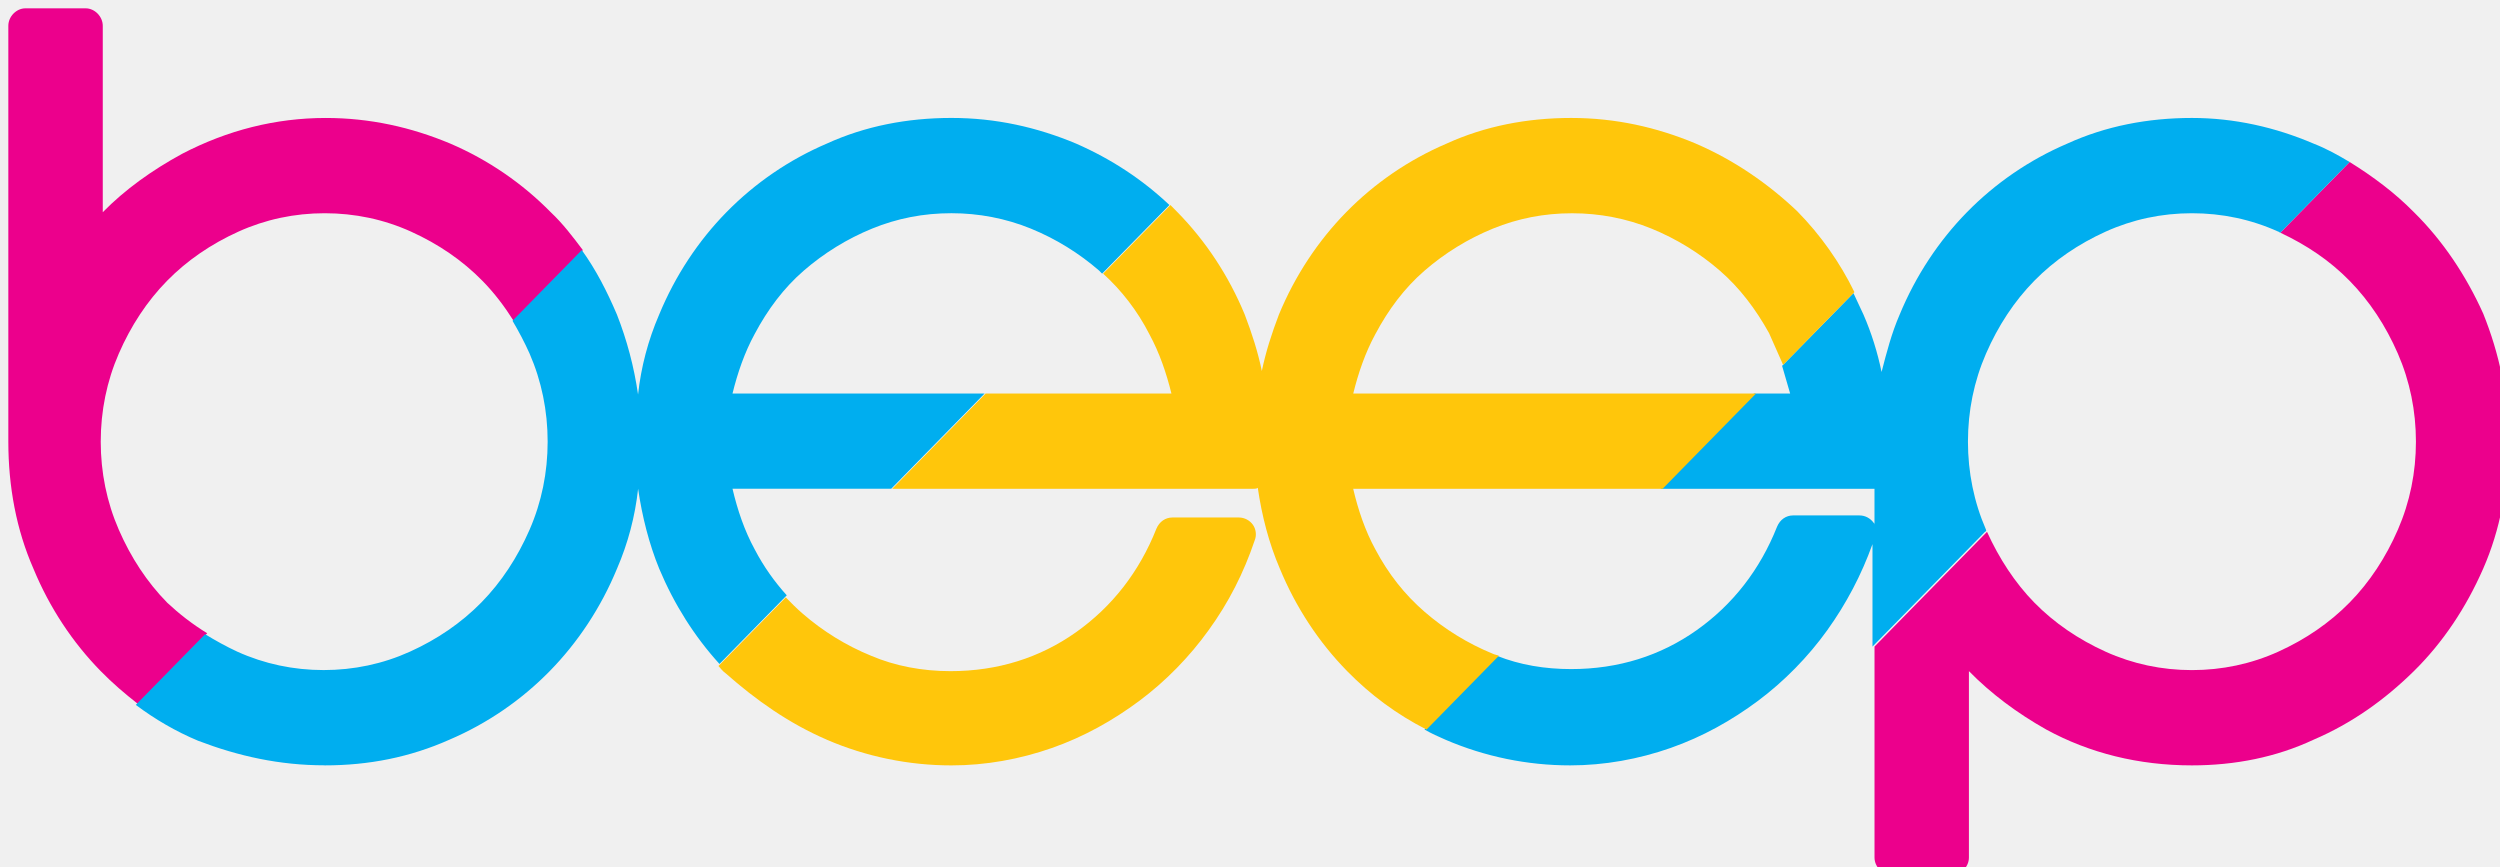
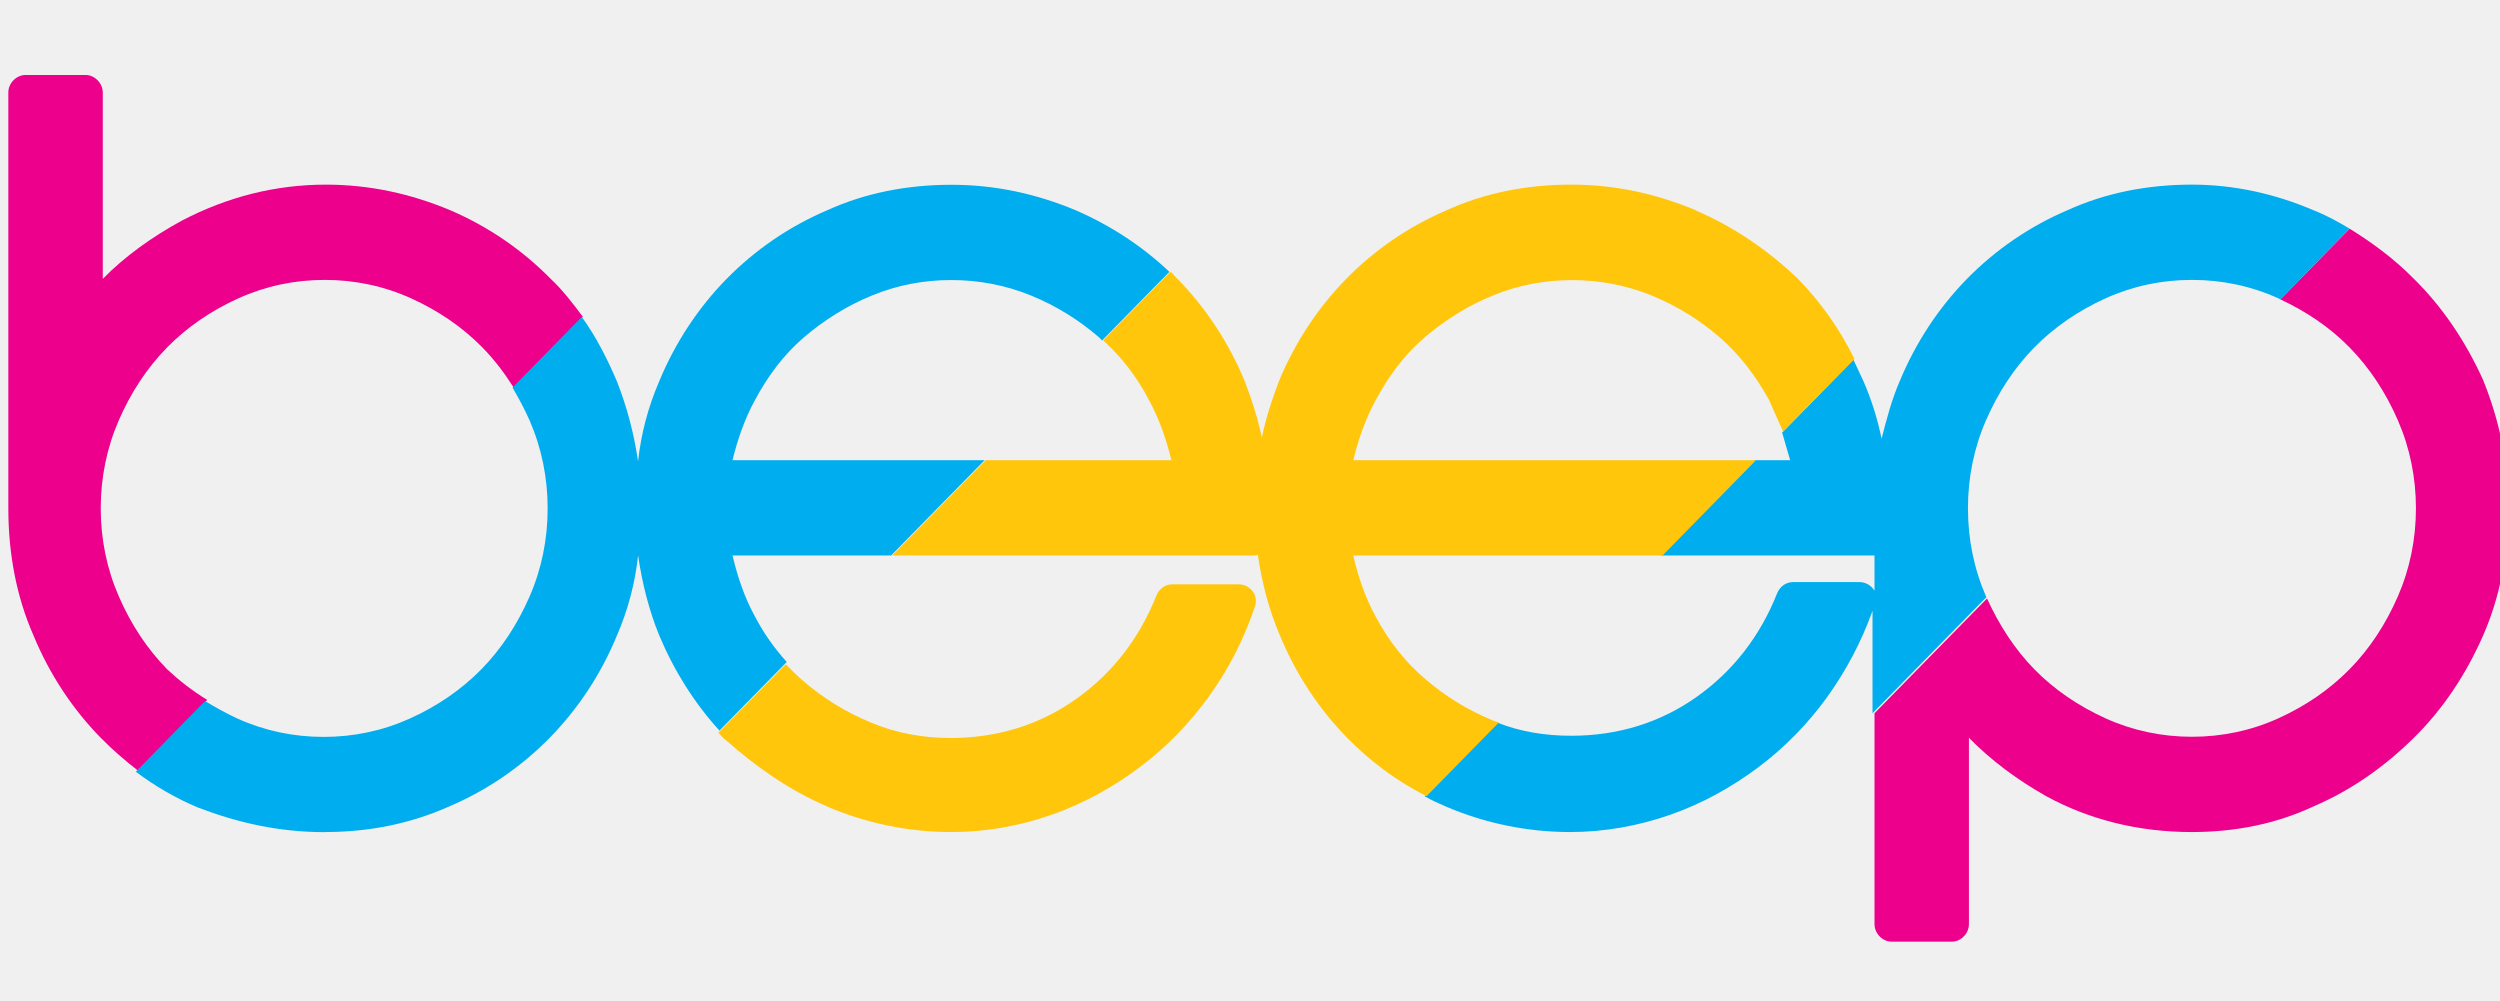
- <svg xmlns="http://www.w3.org/2000/svg" width="150" height="52" stroke="#000" stroke-linecap="round" stroke-linejoin="round" fill="#fff" fill-rule="evenodd">
-   <path d="M144.835 12.732c-1.145-1.168-2.47-2.151-3.857-3.012l-4.158 4.241c1.567.738 2.953 1.659 4.158 2.889s2.17 2.704 2.893 4.364 1.085 3.442 1.085 5.286-.362 3.627-1.085 5.286-1.687 3.135-2.893 4.364-2.652 2.213-4.279 2.95-3.375 1.106-5.183 1.106-3.556-.369-5.183-1.106-3.074-1.72-4.279-2.95c-1.145-1.168-2.109-2.643-2.833-4.241l-6.75 6.884v12.662c0 .553.482 1.045 1.024 1.045h3.616c.542 0 1.024-.492 1.024-1.045v-11.187c1.326 1.352 2.893 2.52 4.64 3.504 2.591 1.414 5.544 2.151 8.738 2.151 2.591 0 5.062-.492 7.292-1.537 2.3-.984 4.279-2.397 6.027-4.118s3.134-3.811 4.158-6.146S150.5 29.204 150.5 26.438c0-2.704-.542-5.225-1.507-7.622-1.025-2.274-2.411-4.364-4.158-6.085zM10.022 36.15c-1.205-1.229-2.17-2.704-2.893-4.364s-1.085-3.442-1.085-5.286.362-3.627 1.085-5.286 1.687-3.135 2.893-4.364 2.652-2.213 4.279-2.95 3.375-1.106 5.183-1.106 3.556.369 5.183 1.106 3.074 1.72 4.279 2.95c.723.738 1.326 1.537 1.868 2.397l4.158-4.24c-.603-.8-1.205-1.598-1.928-2.274-1.688-1.72-3.736-3.135-6.027-4.118-2.35-.984-4.82-1.537-7.473-1.537-3.013 0-5.906.738-8.618 2.151-1.808.984-3.435 2.151-4.76 3.504V1.545C6.165.992 5.683.5 5.14.5h-3.616C.982.5.5.992.5 1.545V26.5c0 2.704.482 5.286 1.507 7.622.964 2.336 2.35 4.426 4.038 6.147.723.738 1.446 1.352 2.23 1.967l4.158-4.24c-.904-.553-1.687-1.168-2.411-1.844z" fill="#ec008c" fill-rule="nonzero" stroke="none" />
-   <path d="M119.162 31.786c-.723-1.659-1.085-3.442-1.085-5.286s.362-3.627 1.085-5.286 1.687-3.135 2.893-4.364 2.652-2.213 4.279-2.95 3.375-1.106 5.183-1.106 3.556.369 5.183 1.106c.06 0 .06.061.12.061L140.978 9.72c-.723-.43-1.386-.8-2.17-1.106-2.3-.984-4.76-1.537-7.292-1.537-2.652 0-5.183.492-7.473 1.537-2.3.983-4.34 2.397-6.026 4.118s-3.074 3.811-4.038 6.146c-.482 1.106-.783 2.274-1.085 3.442-.24-1.168-.603-2.336-1.085-3.442l-.603-1.291-4.28 4.364.482 1.66h-2.17l-5.605 5.716h12.836v2.151c0-.061 0-.061-.06-.123-.181-.246-.482-.43-.844-.43h-3.977c-.422 0-.783.246-.964.676-1.024 2.582-2.652 4.671-4.821 6.208s-4.701 2.336-7.533 2.336c-1.567 0-3.074-.246-4.46-.8l-4.34 4.426c.422.246.844.43 1.266.615a18.916 18.916 0 0 0 7.473 1.537c2.05 0 4.098-.369 6.027-1.045s3.676-1.659 5.243-2.827 3.013-2.643 4.158-4.24 2.05-3.319 2.712-5.163v6.147l6.75-6.884c.12-.061.06-.061.06-.123zM19.483 45.923c2.652 0 5.123-.492 7.473-1.537 2.3-.983 4.34-2.397 6.026-4.118s3.074-3.81 4.038-6.147a16.566 16.566 0 0 0 1.266-4.794c.24 1.66.663 3.32 1.266 4.794.904 2.151 2.109 4.057 3.616 5.716l4.038-4.118c-.723-.8-1.386-1.72-1.929-2.766-.603-1.106-1.024-2.336-1.326-3.627h9.522l5.605-5.716H43.951c.301-1.229.723-2.459 1.326-3.565.783-1.475 1.748-2.766 2.953-3.81s2.591-1.905 4.098-2.52 3.074-.922 4.76-.922c1.627 0 3.254.307 4.76.922s2.893 1.475 4.098 2.52l.181.184 4.038-4.118c-1.627-1.537-3.495-2.766-5.605-3.688-2.35-.984-4.82-1.537-7.473-1.537s-5.183.492-7.473 1.537a18.779 18.779 0 0 0-6.027 4.118c-1.688 1.721-3.074 3.811-4.038 6.146-.663 1.537-1.085 3.135-1.266 4.794-.24-1.659-.663-3.258-1.266-4.794-.603-1.414-1.266-2.704-2.109-3.872l-4.158 4.24c.362.615.723 1.291 1.024 1.967.723 1.66 1.085 3.442 1.085 5.286s-.361 3.627-1.085 5.286-1.687 3.135-2.893 4.364-2.652 2.213-4.28 2.95-3.375 1.106-5.183 1.106-3.556-.369-5.183-1.106c-.663-.307-1.326-.676-1.929-1.045l-4.158 4.24c1.145.861 2.411 1.598 3.736 2.151 2.41.922 4.881 1.475 7.593 1.475z" fill-rule="nonzero" stroke="none" fill="#00aeef" />
-   <path d="M49.616 44.387a18.916 18.916 0 0 0 7.473 1.537c2.05 0 4.098-.369 6.027-1.045s3.676-1.66 5.243-2.827 3.013-2.643 4.158-4.241c1.205-1.659 2.109-3.442 2.772-5.41.121-.307.06-.676-.12-.922s-.482-.43-.844-.43H70.347c-.422 0-.783.246-.964.676-1.024 2.582-2.652 4.671-4.821 6.208s-4.701 2.336-7.533 2.336c-1.687 0-3.314-.307-4.76-.922-1.506-.615-2.893-1.475-4.098-2.52-.362-.307-.723-.676-1.024-.984L43.108 39.96c.12.123.24.307.422.43 1.808 1.598 3.797 3.012 6.087 3.995zm52.129-35.773c-2.35-.984-4.821-1.537-7.473-1.537s-5.183.492-7.473 1.537c-2.3.983-4.34 2.397-6.027 4.118s-3.074 3.811-4.038 6.146c-.422 1.106-.783 2.213-1.024 3.381-.24-1.168-.603-2.274-1.024-3.381-.964-2.336-2.35-4.426-4.038-6.146l-.422-.43-4.038 4.118c1.085.983 2.05 2.213 2.772 3.627.603 1.106 1.024 2.336 1.326 3.565h-11.15l-5.605 5.716h21.635c.12 0 .24 0 .301-.061.24 1.66.663 3.319 1.326 4.856.964 2.336 2.35 4.426 4.038 6.147 1.386 1.414 2.953 2.582 4.76 3.504l4.34-4.426c-.121-.061-.24-.061-.362-.123-1.507-.615-2.893-1.475-4.098-2.52s-2.17-2.274-2.953-3.749c-.603-1.106-1.024-2.336-1.326-3.627h18.562l5.605-5.716H81.195c.301-1.229.723-2.459 1.326-3.565.783-1.475 1.748-2.766 2.953-3.81s2.591-1.905 4.098-2.52 3.074-.922 4.76-.922c1.627 0 3.254.307 4.76.922s2.893 1.475 4.098 2.52 2.17 2.336 2.953 3.749l.844 1.905 4.279-4.364a18.512 18.512 0 0 0-3.435-4.856c-1.748-1.66-3.797-3.073-6.087-4.057z" fill-rule="nonzero" stroke="none" fill="#ffc60b" />
+ <svg xmlns="http://www.w3.org/2000/svg" width="150" height="60" stroke="none" stroke-linecap="round" stroke-linejoin="round" fill="#fff" fill-rule="nonzero">
+   <path d="M144.835 16.732c-1.145-1.168-2.47-2.151-3.857-3.012l-4.158 4.241c1.567.738 2.953 1.659 4.158 2.889s2.17 2.704 2.893 4.364 1.085 3.442 1.085 5.286-.362 3.627-1.085 5.286-1.687 3.135-2.893 4.364-2.652 2.213-4.279 2.95-3.375 1.106-5.183 1.106-3.556-.369-5.183-1.106-3.074-1.72-4.279-2.95c-1.145-1.168-2.109-2.643-2.833-4.241l-6.75 6.884v12.662c0 .553.482 1.045 1.024 1.045h3.616c.542 0 1.024-.492 1.024-1.045v-11.187c1.326 1.352 2.893 2.52 4.64 3.504 2.591 1.414 5.544 2.151 8.738 2.151 2.591 0 5.062-.492 7.292-1.537 2.3-.984 4.279-2.397 6.027-4.118s3.134-3.811 4.158-6.146S150.5 33.204 150.5 30.438c0-2.704-.542-5.225-1.507-7.622-1.025-2.274-2.411-4.364-4.158-6.085zM10.022 40.15c-1.205-1.229-2.17-2.704-2.893-4.364s-1.085-3.442-1.085-5.286.362-3.627 1.085-5.286 1.687-3.135 2.893-4.364 2.652-2.213 4.279-2.95 3.375-1.106 5.183-1.106 3.556.369 5.183 1.106 3.074 1.72 4.279 2.95c.723.738 1.326 1.537 1.868 2.397l4.158-4.24c-.603-.8-1.205-1.598-1.928-2.274-1.688-1.72-3.736-3.135-6.027-4.118-2.35-.984-4.82-1.537-7.473-1.537-3.013 0-5.906.738-8.618 2.151-1.808.984-3.435 2.151-4.76 3.504V5.545C6.165 4.992 5.683 4.5 5.14 4.5h-3.616C.982 4.5.5 4.992.5 5.545V30.5c0 2.704.482 5.286 1.507 7.622.964 2.336 2.35 4.426 4.038 6.147.723.738 1.446 1.352 2.23 1.967l4.158-4.24c-.904-.553-1.687-1.168-2.411-1.844z" fill="#ec008c" />
+   <path d="M119.162 35.786c-.723-1.659-1.085-3.442-1.085-5.286s.361-3.627 1.085-5.286 1.687-3.135 2.893-4.364 2.652-2.213 4.279-2.95 3.375-1.106 5.183-1.106 3.556.369 5.183 1.106c.06 0 .06.061.12.061l4.158-4.241c-.723-.43-1.386-.8-2.169-1.106-2.3-.984-4.76-1.537-7.292-1.537-2.652 0-5.183.492-7.473 1.537-2.3.983-4.34 2.397-6.026 4.118s-3.074 3.811-4.038 6.146c-.482 1.106-.784 2.274-1.085 3.442-.24-1.168-.603-2.336-1.085-3.442l-.603-1.291-4.28 4.364.482 1.66h-2.17l-5.605 5.716h12.836v2.151c0-.061 0-.061-.06-.123-.181-.246-.482-.43-.844-.43H107.59c-.422 0-.783.246-.964.676-1.024 2.582-2.652 4.671-4.821 6.208s-4.7 2.336-7.533 2.336c-1.567 0-3.074-.246-4.46-.8l-4.34 4.426c.422.246.844.43 1.266.615 2.361 1.014 4.904 1.537 7.473 1.537 2.05 0 4.098-.369 6.027-1.045s3.676-1.659 5.243-2.827 3.013-2.643 4.158-4.24 2.05-3.319 2.712-5.163v6.147l6.75-6.884c.12-.061.06-.061.06-.123zM19.483 49.923c2.652 0 5.123-.492 7.473-1.537 2.3-.983 4.34-2.397 6.026-4.118s3.074-3.8 4.038-6.147c.66-1.526 1.087-3.142 1.266-4.794.24 1.66.663 3.32 1.266 4.794.904 2.151 2.109 4.057 3.616 5.716l4.038-4.118c-.723-.8-1.386-1.72-1.929-2.766-.603-1.106-1.024-2.336-1.326-3.627h9.522l5.605-5.716H43.951c.301-1.229.723-2.459 1.326-3.565.783-1.475 1.748-2.766 2.953-3.8s2.591-1.905 4.098-2.52 3.074-.922 4.76-.922c1.627 0 3.254.307 4.76.922s2.893 1.475 4.098 2.52l.181.184 4.038-4.118c-1.627-1.537-3.495-2.766-5.605-3.688-2.35-.984-4.82-1.537-7.473-1.537s-5.183.492-7.473 1.537c-2.259.965-4.306 2.365-6.027 4.118-1.688 1.721-3.074 3.811-4.038 6.146-.663 1.537-1.085 3.135-1.266 4.794-.24-1.659-.663-3.258-1.266-4.794-.603-1.414-1.266-2.704-2.109-3.872l-4.158 4.24c.362.615.723 1.291 1.024 1.967.723 1.66 1.085 3.442 1.085 5.286s-.361 3.627-1.085 5.286-1.687 3.135-2.893 4.364-2.652 2.213-4.28 2.95-3.375 1.106-5.183 1.106-3.556-.369-5.183-1.106c-.663-.307-1.326-.676-1.929-1.045l-4.158 4.24c1.145.861 2.411 1.598 3.736 2.151 2.41.922 4.881 1.475 7.593 1.475z" fill="#00aeef" />
+   <path d="M49.616 48.387a18.916 18.916 0 0 0 7.473 1.537c2.05 0 4.098-.369 6.027-1.045s3.676-1.66 5.243-2.827 3.013-2.643 4.158-4.241c1.205-1.659 2.109-3.442 2.772-5.4.121-.307.06-.676-.12-.922s-.482-.43-.844-.43H70.347c-.422 0-.783.246-.964.676-1.024 2.582-2.652 4.671-4.821 6.208s-4.701 2.336-7.533 2.336c-1.687 0-3.314-.307-4.76-.922-1.506-.615-2.893-1.475-4.098-2.52-.362-.307-.723-.676-1.024-.984L43.108 43.96c.12.123.24.307.422.43 1.808 1.598 3.797 3.012 6.087 3.995zm52.129-35.773c-2.35-.984-4.821-1.537-7.473-1.537s-5.183.492-7.473 1.537c-2.3.983-4.34 2.397-6.027 4.118s-3.074 3.811-4.038 6.146c-.422 1.106-.783 2.213-1.024 3.381-.24-1.168-.603-2.274-1.024-3.381-.964-2.336-2.35-4.426-4.038-6.146l-.422-.43-4.038 4.118c1.085.983 2.05 2.213 2.772 3.627.603 1.106 1.024 2.336 1.326 3.565h-11.15l-5.605 5.716h21.635c.121 0 .24 0 .301-.061.24 1.66.663 3.319 1.326 4.856.964 2.336 2.35 4.426 4.038 6.147 1.386 1.414 2.953 2.582 4.76 3.504l4.34-4.426c-.121-.061-.24-.061-.362-.123-1.507-.615-2.893-1.475-4.098-2.52s-2.17-2.274-2.953-3.749c-.603-1.106-1.024-2.336-1.326-3.627h18.562l5.605-5.716H81.195c.301-1.229.723-2.459 1.326-3.565.783-1.475 1.748-2.766 2.953-3.8s2.591-1.905 4.098-2.52 3.074-.922 4.76-.922c1.627 0 3.254.307 4.76.922s2.893 1.475 4.098 2.52 2.17 2.336 2.953 3.749l.844 1.905 4.279-4.364a18.511 18.511 0 0 0-3.435-4.856c-1.748-1.66-3.797-3.073-6.087-4.057z" fill="#ffc60b" />
</svg>
